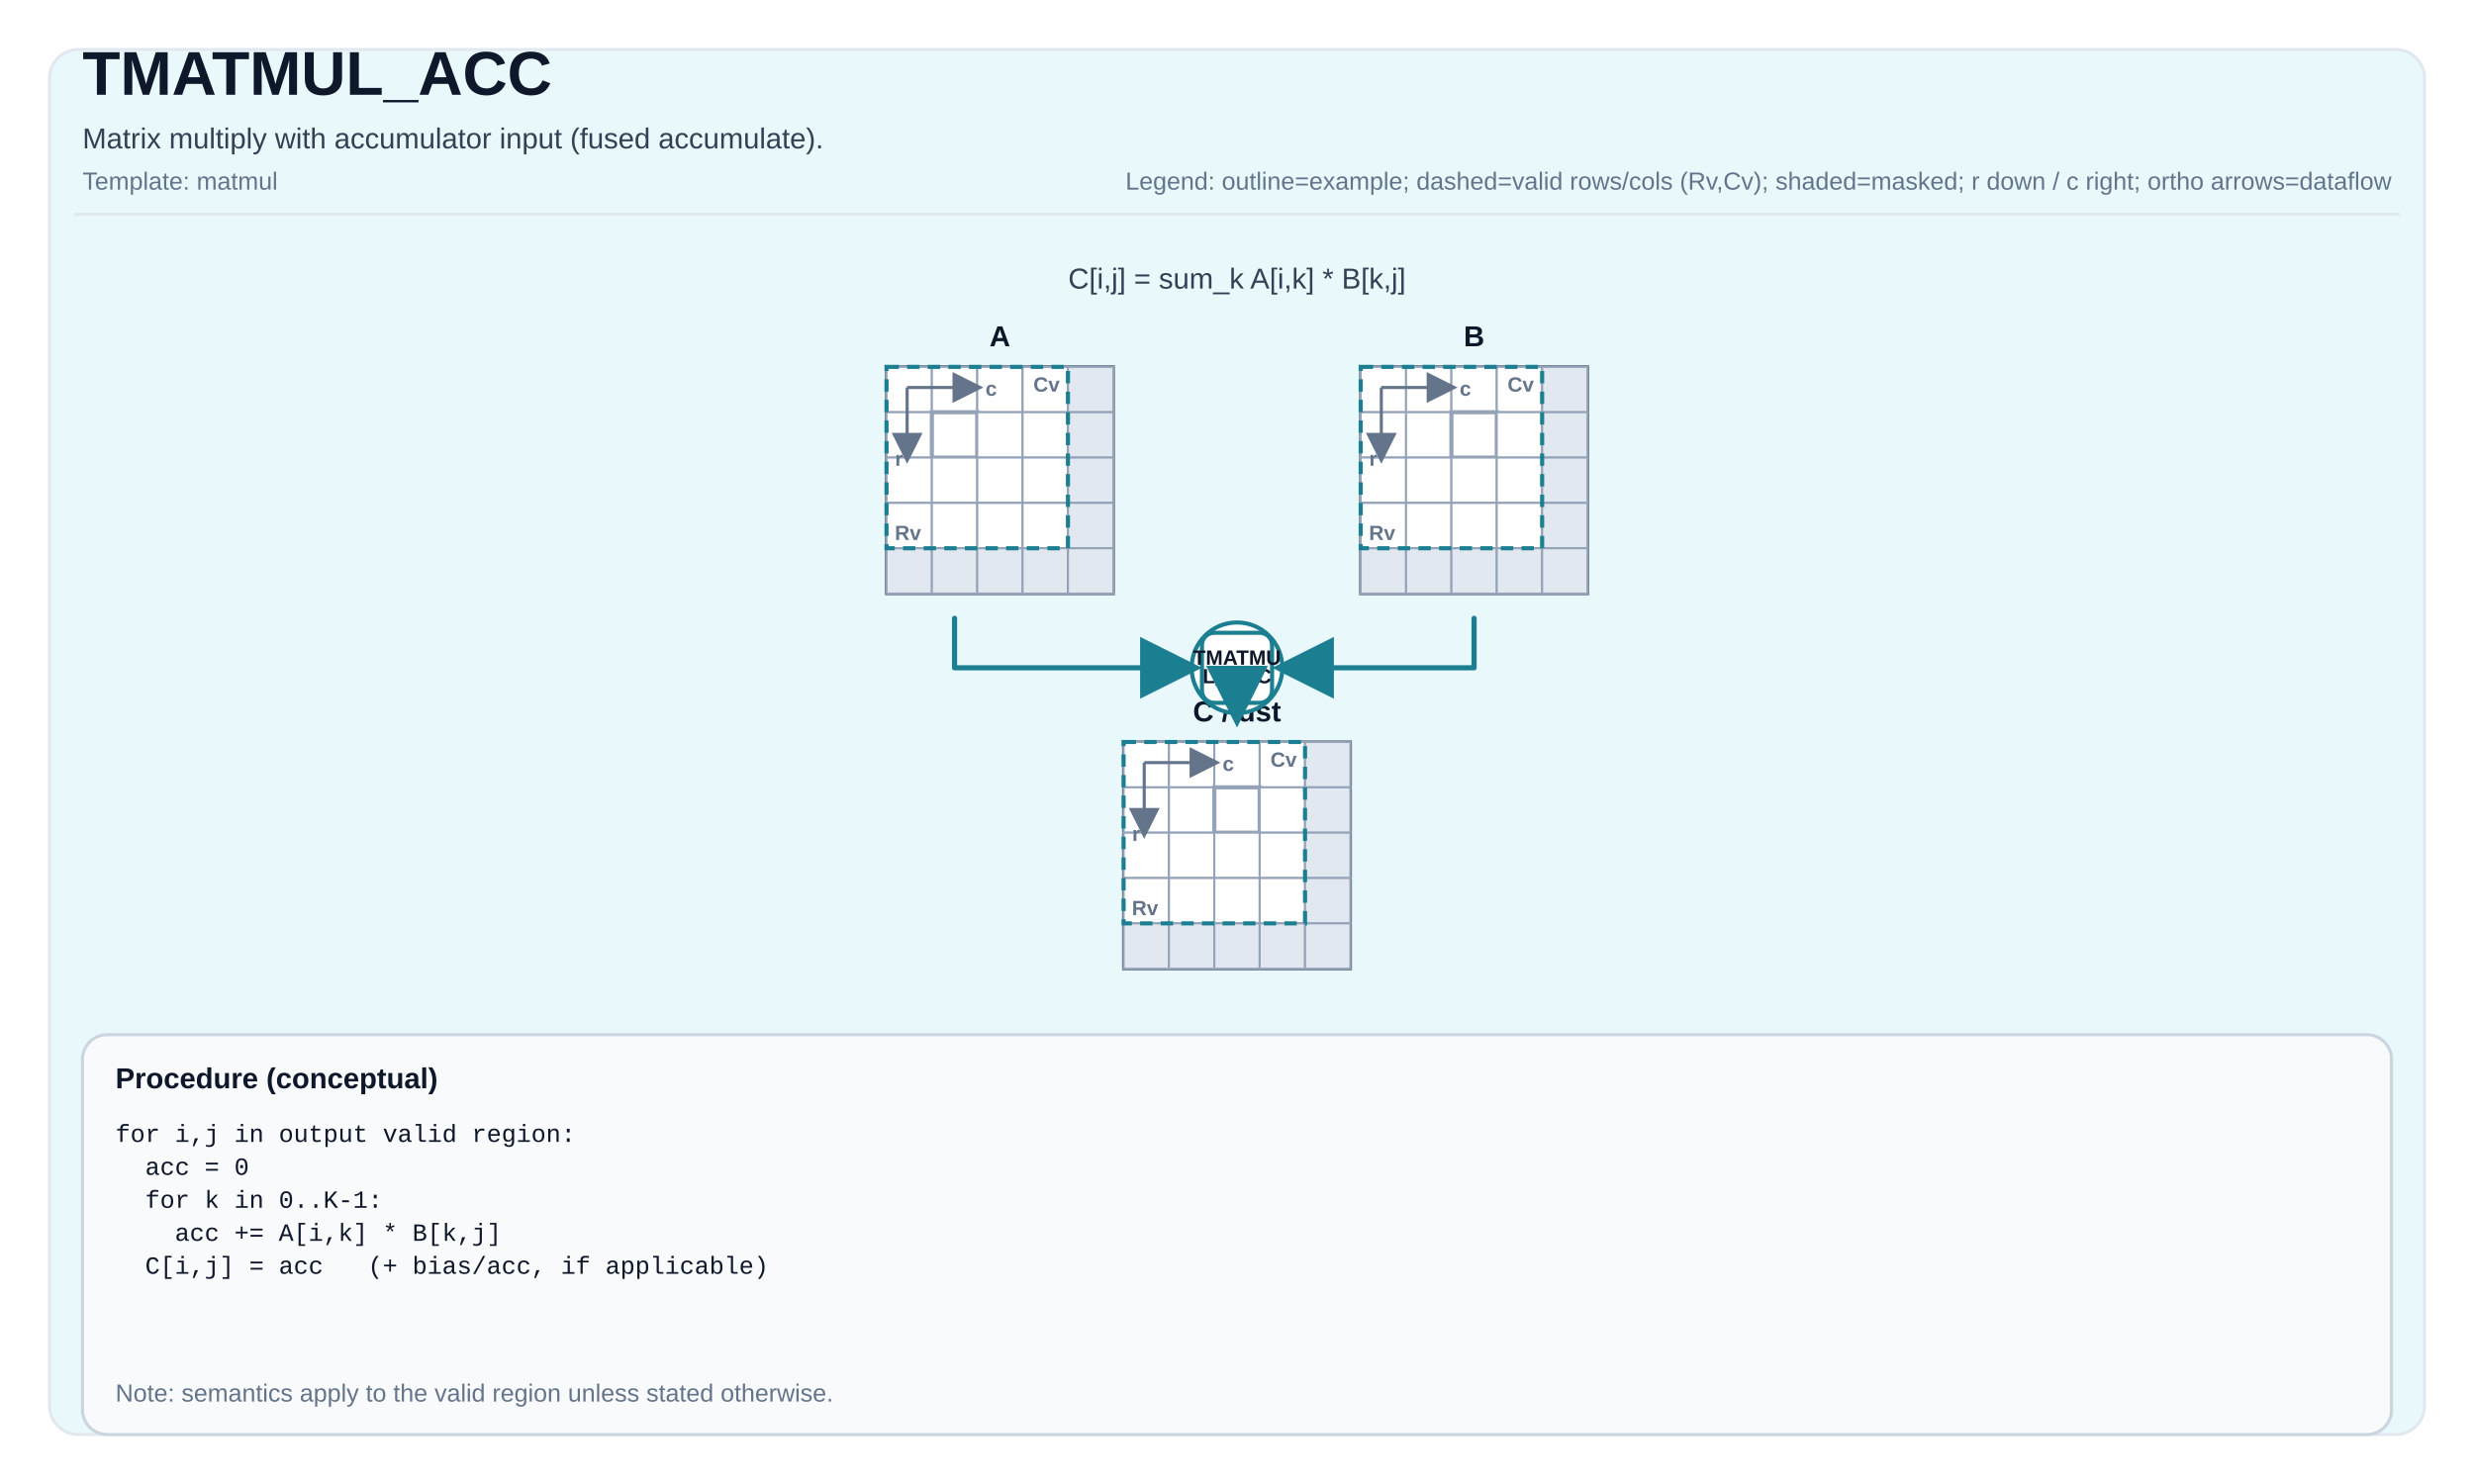
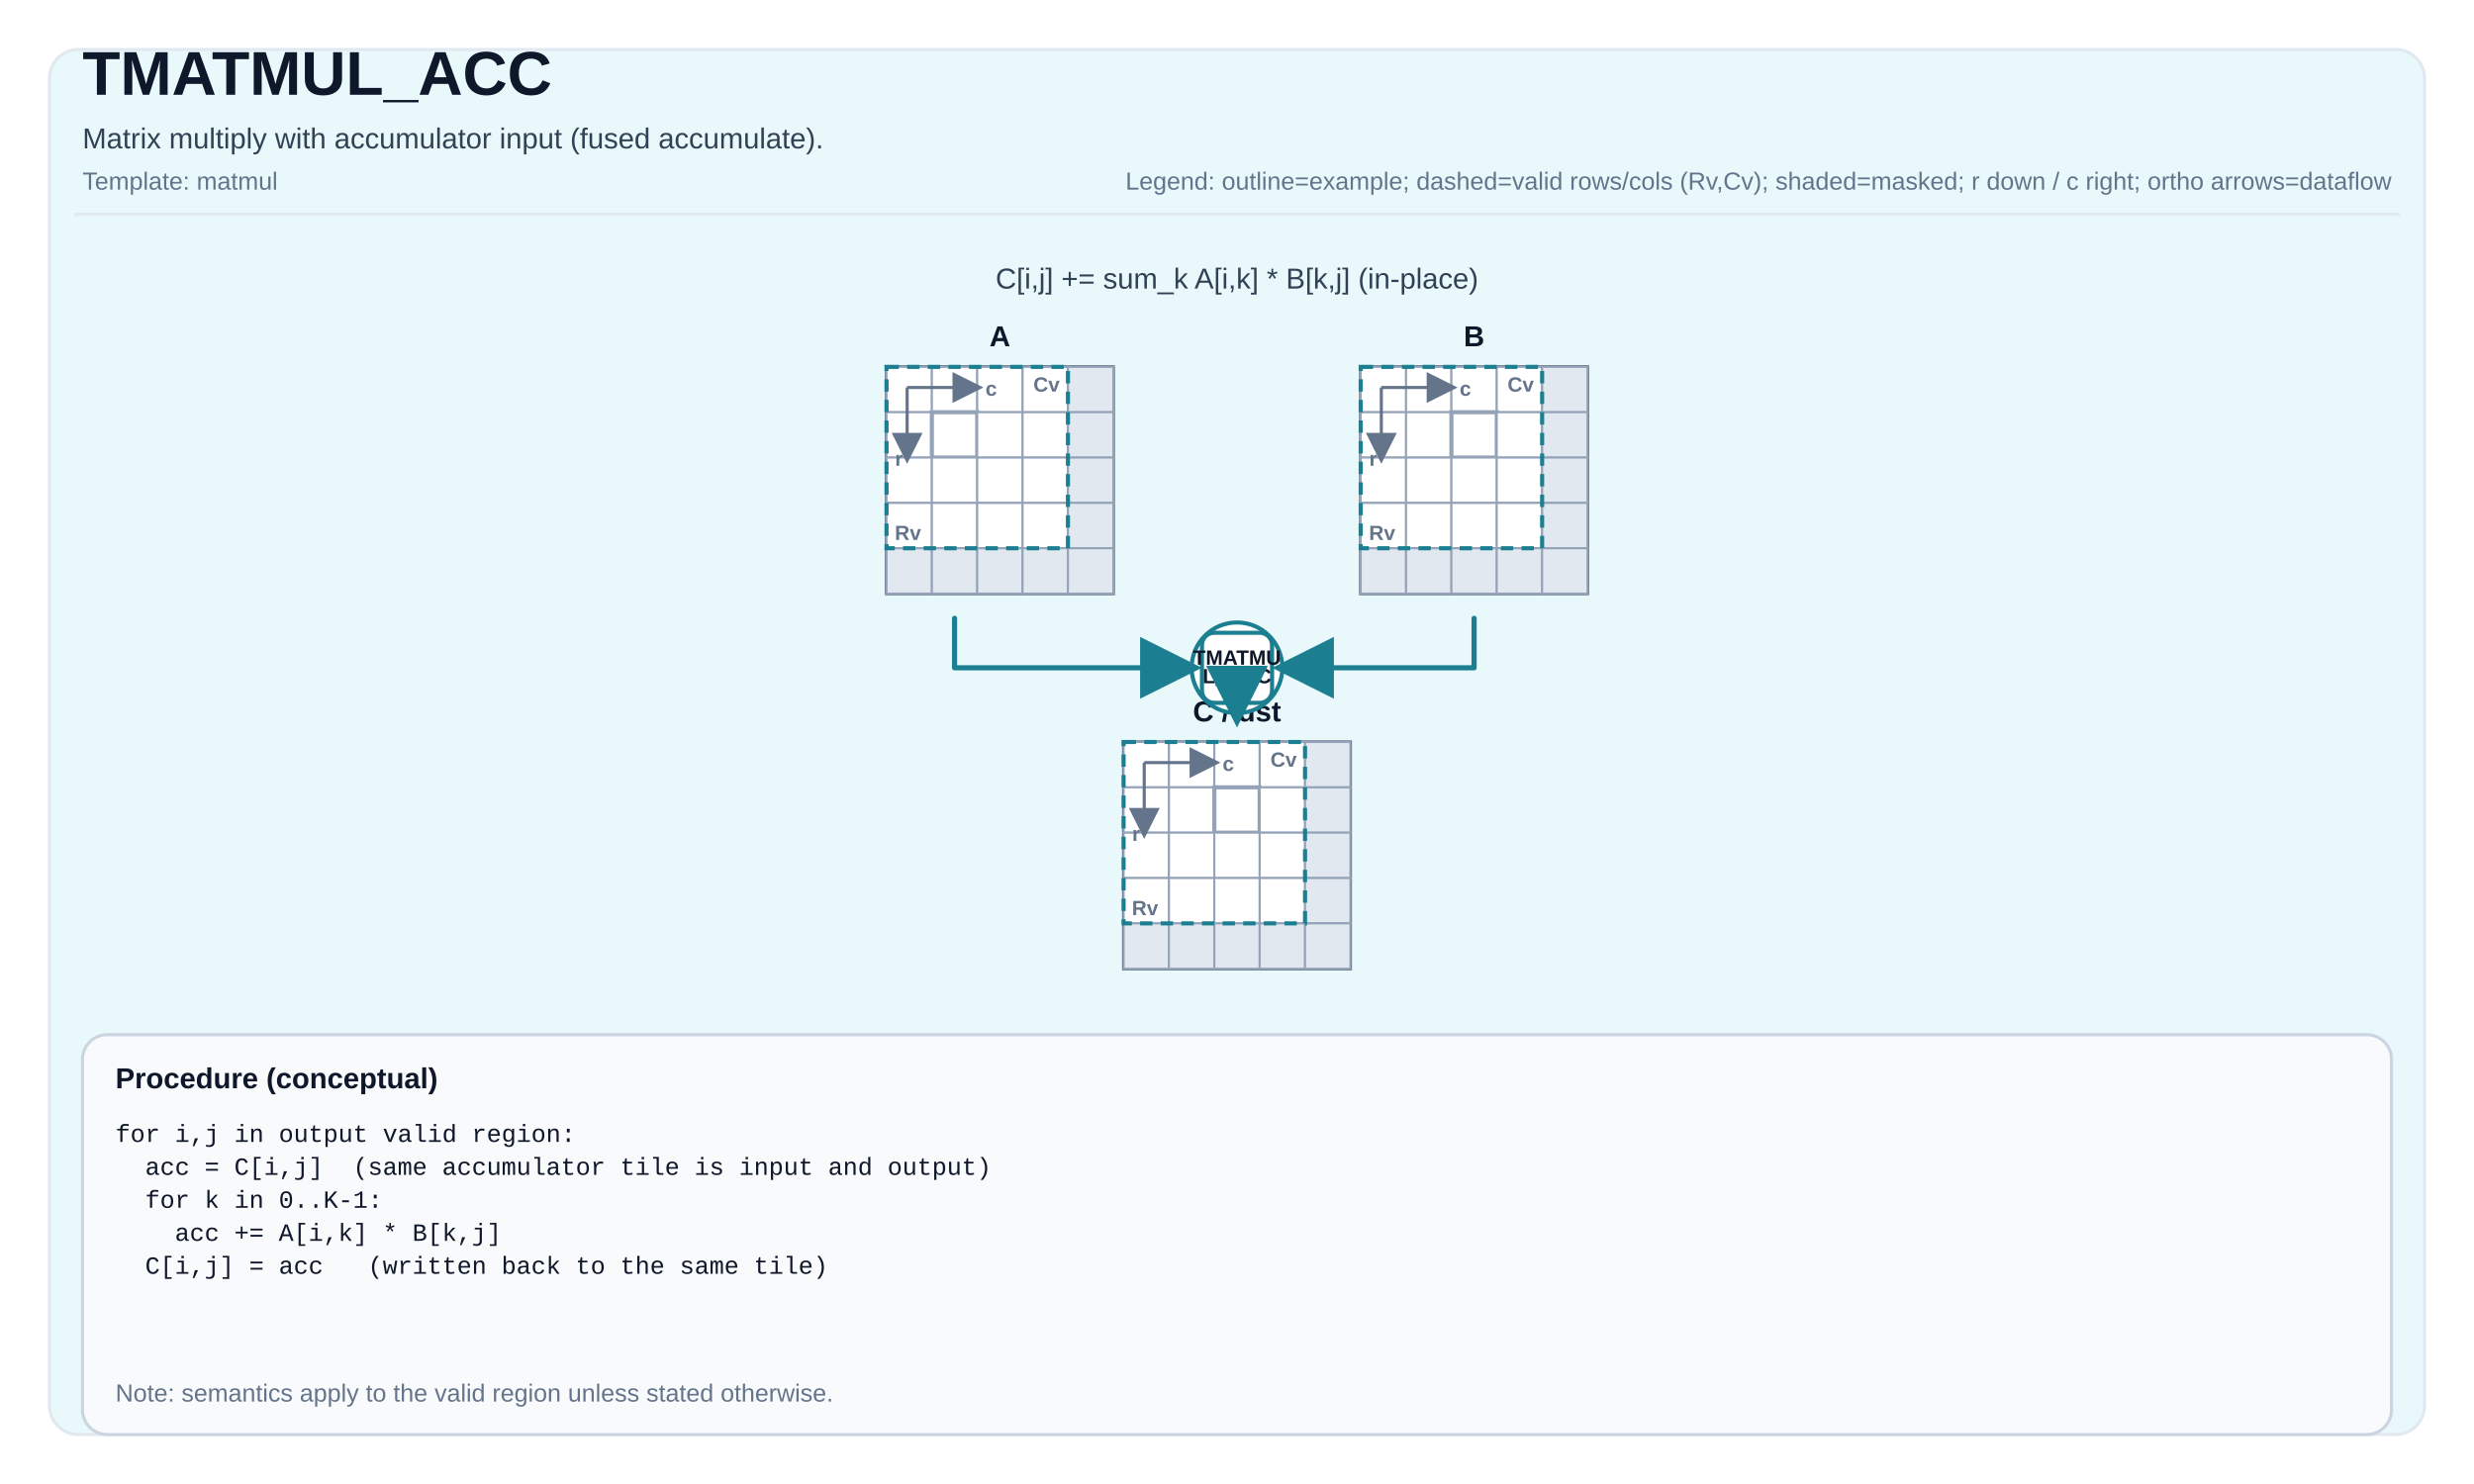
<svg xmlns="http://www.w3.org/2000/svg" width="1200" height="720" viewBox="0 0 1200 720" role="img" aria-label="TMATMUL_ACC tile operation diagram">
  <defs>
    <marker id="arrow" markerWidth="12" markerHeight="12" refX="10" refY="6" orient="auto">
      <path d="M0,0 L0,12 L12,6 z" fill="#1B7F91" />
    </marker>
    <marker id="axisArrow" markerWidth="10" markerHeight="10" refX="8" refY="5" orient="auto">
      <path d="M0,0 L0,10 L10,5 z" fill="#64748b" />
    </marker>
  </defs>
  <style>
svg { font-family: Arial, Helvetica, sans-serif; }
.title { font-size: 30px; font-weight: 700; fill: #0f172a; }
.subtitle { font-size: 14px; fill: #334155; }
.meta { font-size: 12px; fill: #64748b; }
.frame { fill: white; }
.panel { fill: #E8F8FB; stroke: #e2e8f0; stroke-width: 1.5; rx: 14; }
.tileLabel { font-size: 14px; font-weight: 700; fill: #0f172a; }
.tileBorder { fill: none; stroke: #475569; stroke-width: 1.5; }
.cell { fill: #ffffff; stroke: #94a3b8; stroke-width: 1; }
.cellMasked { fill: #e2e8f0; }
.cellHL { stroke-width: 2; }
.cellText { font-family: ui-monospace, SFMono-Regular, Menlo, Monaco, Consolas, 'Liberation Mono', 'Courier New', monospace; font-size: 10px; fill: #0f172a; }
.arrow { stroke-width: 2.5; fill: none; stroke-linejoin: round; stroke-linecap: round; }
.axisLine { stroke: #64748b; stroke-width: 1.5; fill: none; }
.axisText { font-size: 10px; fill: #64748b; font-weight: 700; }
.opCircle { fill: #ffffff; stroke-width: 2; }
.opRect { fill: #ffffff; stroke-width: 2; }
.opText { font-size: 10px; font-weight: 800; fill: #0f172a; }
.procBox { fill: #f8fafc; stroke: #cbd5e1; stroke-width: 1.5; rx: 12; }
.procTitle { font-size: 14px; font-weight: 700; fill: #0f172a; }
.procText { font-family: ui-monospace, SFMono-Regular, Menlo, Monaco, Consolas, 'Liberation Mono', 'Courier New', monospace; font-size: 12px; fill: #0f172a; }
.smallLabel { font-size: 12px; fill: #334155; }
.scalarBox { fill: #ffffff; stroke: #cbd5e1; stroke-width: 1.5; }
.scalarValue { font-size: 16px; font-weight: 700; }
.validBox { fill: none; stroke-width: 2; stroke-dasharray: 6 4; }
</style>
  <rect x="0" y="0" width="1200" height="720" class="frame" />
  <rect x="24" y="24" width="1152" height="672" class="panel" />
  <text x="40" y="46" class="title">TMATMUL_ACC</text>
  <text x="40" y="72" class="subtitle">Matrix multiply with accumulator input (fused accumulate).</text>
  <text x="40" y="92" class="meta">Template: matmul</text>
  <text x="1160" y="92" class="meta" text-anchor="end">Legend: outline=example; dashed=valid rows/cols (Rv,Cv); shaded=masked; r down / c right; ortho arrows=dataflow</text>
  <line x1="36" y1="104" x2="1164" y2="104" stroke="#e2e8f0" stroke-width="1.5" />
  <text x="485" y="168" class="tileLabel" text-anchor="middle">A</text>
  <rect x="430" y="178" width="110" height="110" class="tileBorder" />
  <rect x="430" y="178" width="22" height="22" class="cell" />
  <rect x="452" y="178" width="22" height="22" class="cell" />
  <rect x="474" y="178" width="22" height="22" class="cell" />
  <rect x="496" y="178" width="22" height="22" class="cell" />
  <rect x="518" y="178" width="22" height="22" class="cell cellMasked" />
  <rect x="430" y="200" width="22" height="22" class="cell" />
  <rect x="452" y="200" width="22" height="22" class="cell cellHL" stroke="#1B7F91" />
  <rect x="474" y="200" width="22" height="22" class="cell" />
  <rect x="496" y="200" width="22" height="22" class="cell" />
  <rect x="518" y="200" width="22" height="22" class="cell cellMasked" />
  <rect x="430" y="222" width="22" height="22" class="cell" />
  <rect x="452" y="222" width="22" height="22" class="cell" />
  <rect x="474" y="222" width="22" height="22" class="cell" />
  <rect x="496" y="222" width="22" height="22" class="cell" />
  <rect x="518" y="222" width="22" height="22" class="cell cellMasked" />
  <rect x="430" y="244" width="22" height="22" class="cell" />
  <rect x="452" y="244" width="22" height="22" class="cell" />
  <rect x="474" y="244" width="22" height="22" class="cell" />
  <rect x="496" y="244" width="22" height="22" class="cell" />
  <rect x="518" y="244" width="22" height="22" class="cell cellMasked" />
  <rect x="430" y="266" width="22" height="22" class="cell cellMasked" />
  <rect x="452" y="266" width="22" height="22" class="cell cellMasked" />
  <rect x="474" y="266" width="22" height="22" class="cell cellMasked" />
  <rect x="496" y="266" width="22" height="22" class="cell cellMasked" />
  <rect x="518" y="266" width="22" height="22" class="cell cellMasked" />
  <rect x="430" y="178" width="88" height="88" class="validBox" stroke="#1B7F91" />
  <text x="434" y="262" class="axisText">Rv</text>
  <text x="514" y="190" class="axisText" text-anchor="end">Cv</text>
  <path d="M 440 188 L 474 188" class="axisLine" marker-end="url(#axisArrow)" />
  <path d="M 440 188 L 440 222" class="axisLine" marker-end="url(#axisArrow)" />
  <text x="478" y="192" class="axisText">c</text>
  <text x="438" y="226" class="axisText" text-anchor="end">r</text>
  <text x="715" y="168" class="tileLabel" text-anchor="middle">B</text>
  <rect x="660" y="178" width="110" height="110" class="tileBorder" />
  <rect x="660" y="178" width="22" height="22" class="cell" />
  <rect x="682" y="178" width="22" height="22" class="cell" />
  <rect x="704" y="178" width="22" height="22" class="cell" />
  <rect x="726" y="178" width="22" height="22" class="cell" />
  <rect x="748" y="178" width="22" height="22" class="cell cellMasked" />
  <rect x="660" y="200" width="22" height="22" class="cell" />
  <rect x="682" y="200" width="22" height="22" class="cell" />
  <rect x="704" y="200" width="22" height="22" class="cell cellHL" stroke="#1B7F91" />
  <rect x="726" y="200" width="22" height="22" class="cell" />
  <rect x="748" y="200" width="22" height="22" class="cell cellMasked" />
  <rect x="660" y="222" width="22" height="22" class="cell" />
  <rect x="682" y="222" width="22" height="22" class="cell" />
  <rect x="704" y="222" width="22" height="22" class="cell" />
  <rect x="726" y="222" width="22" height="22" class="cell" />
  <rect x="748" y="222" width="22" height="22" class="cell cellMasked" />
  <rect x="660" y="244" width="22" height="22" class="cell" />
  <rect x="682" y="244" width="22" height="22" class="cell" />
  <rect x="704" y="244" width="22" height="22" class="cell" />
  <rect x="726" y="244" width="22" height="22" class="cell" />
  <rect x="748" y="244" width="22" height="22" class="cell cellMasked" />
  <rect x="660" y="266" width="22" height="22" class="cell cellMasked" />
  <rect x="682" y="266" width="22" height="22" class="cell cellMasked" />
  <rect x="704" y="266" width="22" height="22" class="cell cellMasked" />
  <rect x="726" y="266" width="22" height="22" class="cell cellMasked" />
  <rect x="748" y="266" width="22" height="22" class="cell cellMasked" />
  <rect x="660" y="178" width="88" height="88" class="validBox" stroke="#1B7F91" />
  <text x="664" y="262" class="axisText">Rv</text>
  <text x="744" y="190" class="axisText" text-anchor="end">Cv</text>
  <path d="M 670 188 L 704 188" class="axisLine" marker-end="url(#axisArrow)" />
  <path d="M 670 188 L 670 222" class="axisLine" marker-end="url(#axisArrow)" />
  <text x="708" y="192" class="axisText">c</text>
  <text x="668" y="226" class="axisText" text-anchor="end">r</text>
  <text x="600" y="350" class="tileLabel" text-anchor="middle">C / dst</text>
  <rect x="545" y="360" width="110" height="110" class="tileBorder" />
  <rect x="545" y="360" width="22" height="22" class="cell" />
  <rect x="567" y="360" width="22" height="22" class="cell" />
  <rect x="589" y="360" width="22" height="22" class="cell" />
  <rect x="611" y="360" width="22" height="22" class="cell" />
  <rect x="633" y="360" width="22" height="22" class="cell cellMasked" />
  <rect x="545" y="382" width="22" height="22" class="cell" />
  <rect x="567" y="382" width="22" height="22" class="cell" />
  <rect x="589" y="382" width="22" height="22" class="cell cellHL" stroke="#1B7F91" />
  <rect x="611" y="382" width="22" height="22" class="cell" />
  <rect x="633" y="382" width="22" height="22" class="cell cellMasked" />
  <rect x="545" y="404" width="22" height="22" class="cell" />
  <rect x="567" y="404" width="22" height="22" class="cell" />
  <rect x="589" y="404" width="22" height="22" class="cell" />
  <rect x="611" y="404" width="22" height="22" class="cell" />
  <rect x="633" y="404" width="22" height="22" class="cell cellMasked" />
  <rect x="545" y="426" width="22" height="22" class="cell" />
  <rect x="567" y="426" width="22" height="22" class="cell" />
  <rect x="589" y="426" width="22" height="22" class="cell" />
  <rect x="611" y="426" width="22" height="22" class="cell" />
  <rect x="633" y="426" width="22" height="22" class="cell cellMasked" />
  <rect x="545" y="448" width="22" height="22" class="cell cellMasked" />
  <rect x="567" y="448" width="22" height="22" class="cell cellMasked" />
  <rect x="589" y="448" width="22" height="22" class="cell cellMasked" />
  <rect x="611" y="448" width="22" height="22" class="cell cellMasked" />
  <rect x="633" y="448" width="22" height="22" class="cell cellMasked" />
  <rect x="545" y="360" width="88" height="88" class="validBox" stroke="#1B7F91" />
  <text x="549" y="444" class="axisText">Rv</text>
  <text x="629" y="372" class="axisText" text-anchor="end">Cv</text>
  <path d="M 555 370 L 589 370" class="axisLine" marker-end="url(#axisArrow)" />
  <path d="M 555 370 L 555 404" class="axisLine" marker-end="url(#axisArrow)" />
  <text x="593" y="374" class="axisText">c</text>
  <text x="553" y="408" class="axisText" text-anchor="end">r</text>
-   <text x="600" y="140" class="subtitle" text-anchor="middle" fill="#1B7F91">C[i,j] = sum_k A[i,k] * B[k,j]</text>
+   <text x="600" y="140" class="subtitle" text-anchor="middle" fill="#1B7F91">C[i,j] += sum_k A[i,k] * B[k,j] (in-place)</text>
  <circle cx="600" cy="324" r="22" class="opCircle" stroke="#1B7F91" />
  <rect x="583" y="307" width="34" height="34" rx="6" class="opRect" stroke="#1B7F91" />
  <text x="600" y="322.5" class="opText" text-anchor="middle" font-size="8px">TMATMU</text>
  <text x="600" y="331.5" class="opText" text-anchor="middle" font-size="8px">L_ACC</text>
  <path d="M 463 300 L 463 324 L 578 324 L 578 324" class="arrow" stroke="#1B7F91" marker-end="url(#arrow)" />
  <path d="M 715 300 L 715 324 L 622 324 L 622 324" class="arrow" stroke="#1B7F91" marker-end="url(#arrow)" />
  <path d="M 600 346 L 600 347 L 600 347 L 600 348" class="arrow" stroke="#1B7F91" marker-end="url(#arrow)" />
  <rect x="40" y="502" width="1120" height="194" class="procBox" />
  <text x="56" y="528" class="procTitle">Procedure (conceptual)</text>
  <text x="56" y="554" class="procText" xml:space="preserve">
    <tspan x="56" dy="0">for i,j in output valid region:</tspan>
-     <tspan x="56" dy="16">  acc = 0</tspan>
+     <tspan x="56" dy="16">  acc = C[i,j]  (same accumulator tile is input and output)</tspan>
    <tspan x="56" dy="16">  for k in 0..K-1:</tspan>
    <tspan x="56" dy="16">    acc += A[i,k] * B[k,j]</tspan>
-     <tspan x="56" dy="16">  C[i,j] = acc   (+ bias/acc, if applicable)</tspan>
+     <tspan x="56" dy="16">  C[i,j] = acc   (written back to the same tile)</tspan>
  </text>
  <text x="56" y="680" class="meta">Note: semantics apply to the valid region unless stated otherwise.</text>
</svg>
